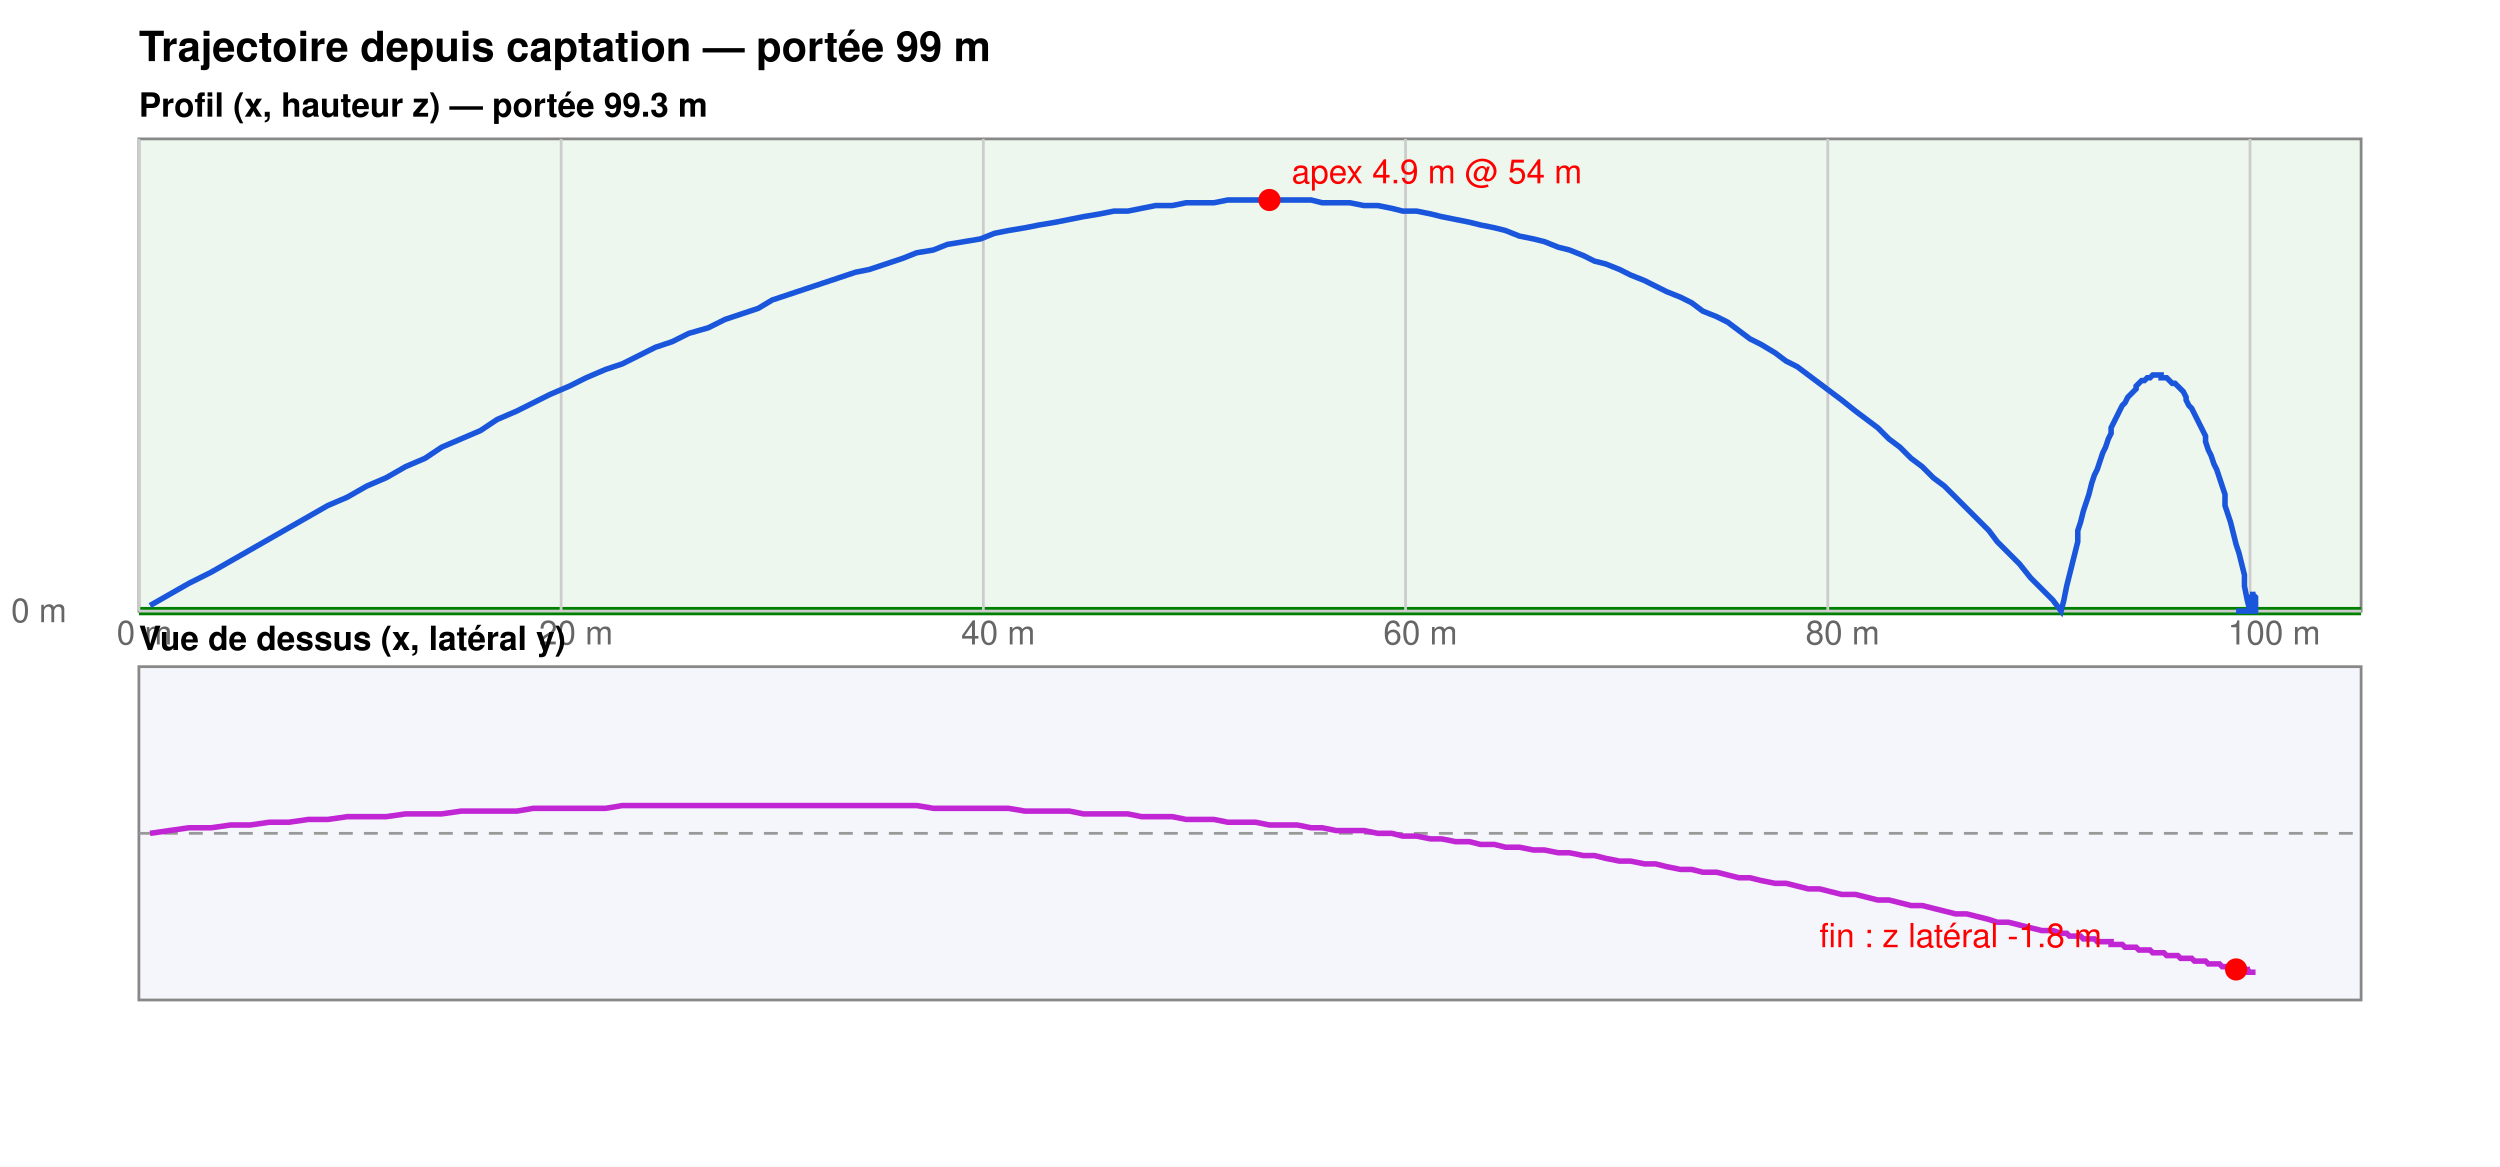
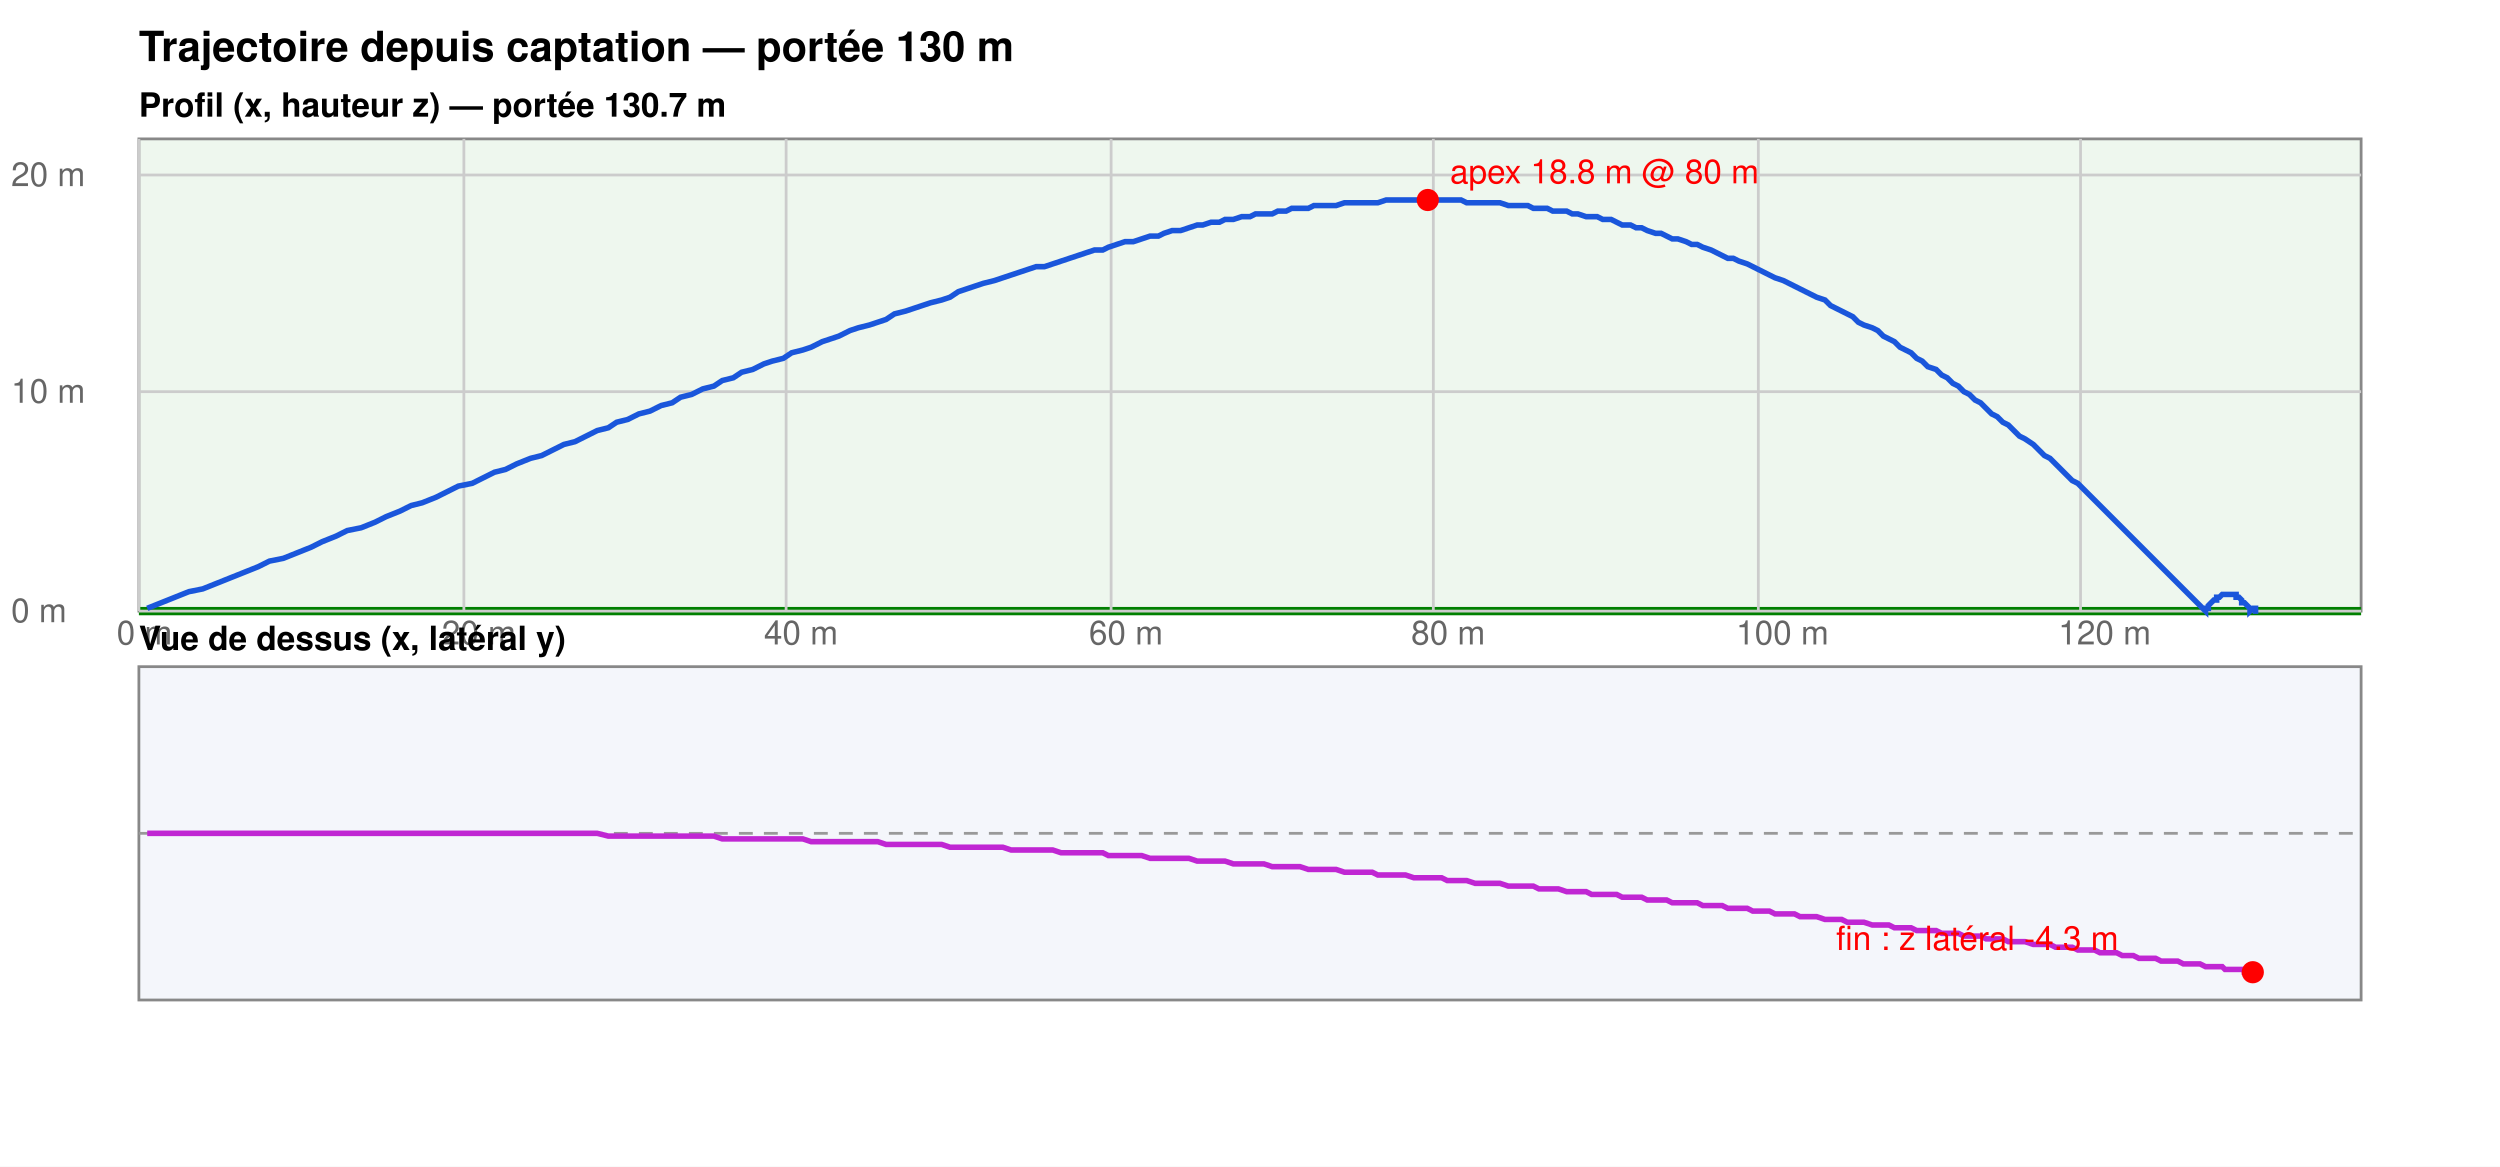
<svg xmlns="http://www.w3.org/2000/svg" width="900" height="420" font-family="Helvetica" font-size="12">
  <rect width="900" height="420" fill="white" />
-   <text x="50" y="22" font-size="15" font-weight="bold">Trajectoire depuis captation — portée 99 m</text>
+   <text x="50" y="22" font-size="15" font-weight="bold">Trajectoire depuis captation — portée 130 m</text>
  <rect x="50" y="50" width="800" height="170" fill="#eef7ee" stroke="#888" />
  <line x1="50" y1="220" x2="850" y2="220" stroke="green" stroke-width="3" />
  <line x1="50" y1="220" x2="50" y2="50" stroke="#ccc" />
  <text x="42" y="232" fill="#666">0 m</text>
-   <line x1="202" y1="220" x2="202" y2="50" stroke="#ccc" />
-   <text x="194" y="232" fill="#666">20 m</text>
-   <line x1="354" y1="220" x2="354" y2="50" stroke="#ccc" />
-   <text x="346" y="232" fill="#666">40 m</text>
-   <line x1="506" y1="220" x2="506" y2="50" stroke="#ccc" />
-   <text x="498" y="232" fill="#666">60 m</text>
-   <line x1="658" y1="220" x2="658" y2="50" stroke="#ccc" />
-   <text x="650" y="232" fill="#666">80 m</text>
-   <line x1="810" y1="220" x2="810" y2="50" stroke="#ccc" />
-   <text x="802" y="232" fill="#666">100 m</text>
+   <line x1="167" y1="220" x2="167" y2="50" stroke="#ccc" />
+   <text x="159" y="232" fill="#666">20 m</text>
+   <line x1="283" y1="220" x2="283" y2="50" stroke="#ccc" />
+   <text x="275" y="232" fill="#666">40 m</text>
+   <line x1="400" y1="220" x2="400" y2="50" stroke="#ccc" />
+   <text x="392" y="232" fill="#666">60 m</text>
+   <line x1="516" y1="220" x2="516" y2="50" stroke="#ccc" />
+   <text x="508" y="232" fill="#666">80 m</text>
+   <line x1="633" y1="220" x2="633" y2="50" stroke="#ccc" />
+   <text x="625" y="232" fill="#666">100 m</text>
+   <line x1="749" y1="220" x2="749" y2="50" stroke="#ccc" />
+   <text x="741" y="232" fill="#666">120 m</text>
  <line x1="50" y1="220" x2="850" y2="220" stroke="#ccc" />
  <text x="4" y="224" fill="#666">0 m</text>
-   <polyline fill="none" stroke="#1a56db" stroke-width="2" points="54,218 61,214 68,210 76,206 83,202 90,198 97,194 104,190 111,186 118,182 125,179 132,175 139,172 146,168 153,165 159,161 166,158 173,155 179,151 186,148 192,145 198,142 205,139 211,136 218,133 224,131 230,128 236,125 242,123 248,120 255,118 261,115 267,113 273,111 278,108 284,106 290,104 296,102 302,100 308,98 313,97 319,95 325,93 330,91 336,90 341,88 347,87 353,86 358,84 363,83 369,82 374,81 380,80 385,79 390,78 396,77 401,76 406,76 411,75 416,74 422,74 427,73 432,73 437,73 442,72 447,72 452,72 457,72 462,72 467,72 472,72 476,73 481,73 486,73 491,74 496,74 501,75 505,76 510,76 515,77 519,78 524,79 529,80 533,81 538,82 542,83 547,85 552,86 556,87 561,89 565,90 570,92 574,94 578,95 583,97 587,99 592,101 596,103 600,105 605,107 609,109 613,112 618,114 622,116 626,119 630,122 634,124 639,127 643,130 647,132 651,135 655,138 659,141 663,144 668,148 672,151 676,154 680,158 684,161 688,165 692,168 696,172 700,175 704,179 708,183 712,187 716,191 719,195 723,199 727,203 731,208 735,212 739,216 742,220 742,220 743,216 744,211 745,207 746,203 747,199 748,195 748,191 749,188 750,184 751,181 752,178 753,174 754,171 755,169 756,166 757,163 758,161 759,158 760,156 760,154 761,152 762,150 763,148 764,146 765,145 766,143 767,142 768,141 769,140 769,139 770,138 771,137 772,137 773,136 774,136 775,135 776,135 777,135 778,135 778,136 779,136 780,136 781,137 782,138 783,138 784,139 785,140 786,141 787,143 787,144 788,146 789,147 790,149 791,151 792,153 793,155 794,157 794,159 795,162 796,164 797,167 798,169 799,172 800,175 801,178 801,182 802,185 803,188 804,192 805,196 806,199 807,203 808,207 808,211 809,216 810,220 810,219 810,218 810,217 810,216 810,215 811,215 811,214 811,213 811,213 811,213 811,213 811,213 811,213 811,213 811,213 811,214 811,214 812,215 812,216 812,217 812,218 812,219 812,220 812,220 812,220 812,220 812,220 811,220 811,220 811,220 811,220 811,220 811,220 811,220 811,220 811,220 810,220 810,220 810,220 810,220 810,220 810,220 810,220 810,220 810,220 810,220 810,220 809,220 809,220 809,220 809,220 809,220 809,220 809,220 809,220 809,220 809,220 809,220 809,220 809,220 809,220 808,220 808,220 808,220 808,220 808,220 808,220 808,220 808,220 808,220 808,220 808,220 808,220 808,220 808,220 808,220 808,220 808,220 808,220 808,220 807,220 807,220 807,220 807,220 807,220 807,220 807,220 807,220 807,220 807,220 807,220 807,220 807,220 807,220 807,220 807,220 807,220 807,220 807,220 807,220 807,220 807,220 807,220 807,220 807,220 807,220 807,220 807,220 807,220 806,220 806,220 806,220 806,220 806,220 806,220 806,220 806,220 806,220 806,220 806,220 806,220 806,220 806,220 806,220 806,220 806,220 806,220 806,220 806,220 806,220 806,220 806,220 806,220 806,220 806,220 806,220 806,220 806,220 806,220 806,220 806,220 806,220 806,220 806,220 806,220 806,220 806,220 806,220 806,220 806,220 806,220 806,220 806,220 806,220 806,220 806,220 806,220 806,220 806,220 806,220 806,220 806,220 806,220 806,220 806,220 806,220 806,220 806,220 806,220 806,220 806,220 806,220 806,220 806,220 806,220 806,220 806,220 806,220 806,220 805,220 805,220 805,220 805,220 805,220 805,220 805,220 805,220 805,220 805,220 805,220 805,220 805,220 805,220 805,220 805,220 805,220 805,220 805,220 805,220 805,220 805,220 805,220 805,220 805,220 805,220 805,220 805,220 805,220 805,220 805,220 805,220 805,220 805,220 805,220 805,220 805,220 805,220 805,220 805,220 805,220 805,220 805,220 805,220 805,220 805,220 805,220 805,220 805,220 805,220 805,220 805,220 805,220 805,220 805,220 805,220 805,220 805,220 805,220 805,220 805,220 805,220 805,220 805,220 805,220 805,220 805,220 805,220 805,220 805,220 805,220 805,220 805,220 805,220 805,220 805,220 805,220 805,220 805,220 805,220 805,220 805,220 805,220 805,220 805,220 805,220 805,220 805,220 805,220 805,220 805,220 805,220 805,220 805,220 805,220 805,220 805,220 805,220 805,220 805,220 805,220 805,220 805,220 805,220 805,220 805,220 805,220 805,220 805,220 805,220 805,220 805,220 805,220 805,220 805,220 805,220 805,220 805,220 805,220 805,220 805,220 805,220 805,220 805,220 805,220 805,220 805,220 805,220 805,220 805,220 805,220 805,220 805,220 805,220 805,220 805,220 805,220 805,220 805,220 805,220 805,220 805,220 805,220 805,220 805,220 805,220 805,220 805,220 805,220 805,220 805,220 805,220 805,220 805,220 805,220 805,220 805,220 805,220 805,220 805,220 805,220 805,220 805,220 805,220 805,220 805,220 805,220 805,220 805,220 805,220 805,220 805,220 805,220 805,220 805,220 805,220 805,220 805,220 805,220 805,220 805,220 805,220 805,220 805,220 805,220 805,220 805,220 805,220 805,220 805,220 805,220 805,220 805,220 805,220 805,220 805,220 805,220 805,220 805,220 805,220 805,220 805,220 805,220 805,220 805,220 805,220 805,220 805,220 805,220 805,220 805,220 805,220 805,220 805,220 805,220 805,220 805,220 805,220 805,220 805,220 805,220 805,220 805,220 805,220 805,220 805,220 805,220 805,220 805,220 805,220 805,220 805,220 805,220 805,220 805,220 805,220 805,220 805,220 805,220 805,220 805,220 805,220 805,220 805,220 805,220 805,220 805,220 805,220 805,220 805,220 805,220 805,220 805,220 805,220 805,220 805,220 805,220 805,220 805,220 805,220 805,220 805,220 805,220 805,220 805,220 805,220 805,220 805,220 805,220 805,220 805,220 805,220 805,220 805,220 805,220 805,220 805,220 805,220 805,220 805,220 805,220 805,220 805,220 805,220 805,220 805,220 805,220 805,220 805,220 805,220 805,220 805,220 805,220 805,220 805,220 805,220 805,220 805,220 805,220 805,220 805,220 805,220 805,220 805,220 805,220 805,220 805,220 805,220 805,220 805,220 805,220 805,220 805,220 805,220 805,220 805,220 805,220 805,220 805,220 805,220 805,220 805,220 805,220 805,220 805,220 805,220 805,220 805,220 805,220 805,220 805,220 805,220 805,220 805,220 805,220 805,220 805,220 805,220 805,220 805,220 805,220 805,220 805,220 805,220 805,220 805,220 805,220 805,220 805,220 805,220 805,220 805,220 805,220 805,220 805,220 805,220 805,220 805,220 805,220 805,220 805,220 805,220 805,220 805,220 805,220 805,220 805,220 805,220 805,220 805,220 805,220 805,220 805,220 805,220 805,220 805,220 805,220 805,220 805,220 805,220 805,220 805,220 805,220 805,220 805,220 805,220 805,220 805,220 805,220 805,220 805,220 805,220 805,220 805,220 805,220 805,220 805,220 805,220 805,220 805,220 805,220 805,220 805,220 805,220 805,220 805,220 805,220 805,220 805,220 805,220 805,220 805,220 805,220 805,220 805,220 805,220 805,220 805,220 805,220 805,220 805,220 805,220 805,220 805,220 805,220 805,220 805,220 805,220 805,220 805,220 805,220 805,220 805,220 805,220 805,220 805,220 805,220 805,220 805,220 805,220 805,220 805,220 805,220 805,220 805,220 805,220 805,220 805,220 805,220 805,220 805,220 805,220 805,220 805,220 805,220 805,220 805,220 805,220 805,220 805,220 805,220 805,220 805,220 805,220 805,220 805,220 805,220 805,220 805,220 805,220 805,220 805,220 805,220 805,220 805,220 805,220 805,220 805,220 805,220 805,220 805,220 805,220 805,220 805,220 805,220 805,220 805,220 805,220 805,220 805,220 805,220 805,220 805,220 805,220 805,220 805,220 805,220 805,220 805,220 805,220 805,220 805,220 805,220 805,220 805,220 805,220 805,220 805,220 805,220 805,220 805,220 805,220 805,220 805,220 805,220 805,220 805,220 805,220 805,220 805,220 805,220 805,220 805,220 805,220 805,220 805,220 805,220 805,220 805,220 805,220 805,220 805,220 805,220 805,220 805,220 805,220 805,220 805,220 805,220 805,220 805,220 805,220 805,220 805,220 805,220 805,220 805,220 805,220 805,220 805,220 805,220 805,220 805,220 805,220 805,220 805,220 805,220 805,220 805,220 805,220 805,220 805,220 805,220 805,220 805,220 805,220 805,220 805,220 805,220 805,220 805,220 805,220 805,220 805,220 805,220 805,220 805,220 805,220 805,220 805,220 805,220 805,220 805,220 805,220 805,220 805,220 805,220 805,220 805,220 805,220 805,220 805,220 805,220 805,220 805,220 805,220 805,220 805,220 805,220 805,220 805,220 805,220 805,220 805,220 805,220 805,220 805,220 805,220 805,220 805,220 805,220 805,220 805,220 805,220 805,220 805,220 805,220 805,220 805,220 805,220 805,220 805,220 805,220 805,220 805,220 805,220 805,220 805,220 805,220 805,220 805,220 805,220 805,220 805,220 805,220 805,220 805,220 805,220 805,220 805,220 805,220 805,220 805,220 805,220 805,220 805,220 805,220 805,220 805,220 805,220 805,220 805,220 805,220 805,220 805,220 805,220 805,220 805,220 805,220 805,220 805,220 805,220 805,220 805,220 805,220 805,220 805,220 805,220 805,220 805,220 805,220 805,220 805,220 805,220 805,220 805,220 805,220 805,220 805,220 805,220 805,220 805,220 805,220 805,220 805,220 805,220 805,220 805,220 805,220 805,220 805,220 805,220 805,220 805,220 805,220 805,220 805,220 805,220 805,220 805,220 805,220 805,220 805,220 805,220 805,220 805,220 805,220 805,220 805,220 805,220 805,220 805,220 805,220 805,220 805,220 805,220 805,220 805,220 805,220 805,220 805,220 805,220 805,220 805,220 805,220 805,220 805,220 805,220 805,220 805,220 805,220 805,220 805,220 805,220 805,220 805,220 805,220 805,220 805,220 805,220 805,220 805,220 805,220 805,220 " />
-   <circle cx="457" cy="72" r="4" fill="red" />
-   <text x="465" y="66" fill="red">apex 4.9 m @ 54 m</text>
-   <text x="50" y="42" font-weight="bold">Profil (x, hauteur z) — portée 99.3 m</text>
+   <line x1="50" y1="141" x2="850" y2="141" stroke="#ccc" />
+   <text x="4" y="145" fill="#666">10 m</text>
+   <line x1="50" y1="63" x2="850" y2="63" stroke="#ccc" />
+   <text x="4" y="67" fill="#666">20 m</text>
+   <polyline fill="none" stroke="#1a56db" stroke-width="2" points="53,219 58,217 63,215 68,213 73,212 78,210 83,208 88,206 93,204 97,202 102,201 107,199 112,197 116,195 121,193 125,191 130,190 135,188 139,186 144,184 148,182 152,181 157,179 161,177 165,175 170,174 174,172 178,170 182,169 186,167 191,165 195,164 199,162 203,160 207,159 211,157 215,155 219,154 222,152 226,151 230,149 234,148 238,146 242,145 245,143 249,142 253,140 257,139 260,137 264,136 267,134 271,133 275,131 278,130 282,129 285,127 289,126 292,125 296,123 299,122 302,121 306,119 309,118 313,117 316,116 319,115 322,113 326,112 329,111 332,110 335,109 339,108 342,107 345,105 348,104 351,103 354,102 358,101 361,100 364,99 367,98 370,97 373,96 376,96 379,95 382,94 385,93 388,92 391,91 394,90 397,90 399,89 402,88 405,87 408,87 411,86 414,85 417,85 419,84 422,83 425,83 428,82 431,81 433,81 436,80 439,80 441,79 444,79 447,78 450,78 452,77 455,77 458,77 460,76 463,76 465,75 468,75 471,75 473,74 476,74 478,74 481,74 484,73 486,73 489,73 491,73 494,73 496,73 499,72 501,72 504,72 506,72 509,72 511,72 514,72 516,72 519,72 521,72 523,72 526,72 528,73 531,73 533,73 535,73 538,73 540,73 543,74 545,74 547,74 550,74 552,75 554,75 557,75 559,76 561,76 564,76 566,77 568,77 571,78 573,78 575,78 577,79 580,79 582,80 584,81 587,81 589,82 591,82 593,83 596,84 598,84 600,85 602,86 604,86 607,87 609,88 611,88 613,89 616,90 618,91 620,92 622,93 624,93 626,94 629,95 631,96 633,97 635,98 637,99 639,100 642,101 644,102 646,103 648,104 650,105 652,106 654,107 657,108 659,110 661,111 663,112 665,113 667,114 669,116 671,117 674,118 676,119 678,121 680,122 682,123 684,125 686,126 688,127 690,129 692,130 694,132 697,133 699,135 701,136 703,138 705,139 707,141 709,142 711,144 713,145 715,147 717,149 719,150 721,152 723,153 725,155 727,157 729,158 732,160 734,162 736,164 738,165 740,167 742,169 744,171 746,173 748,174 750,176 752,178 754,180 756,182 758,184 760,186 762,188 764,190 766,192 768,194 770,196 772,198 774,200 776,202 778,204 780,206 782,208 784,210 786,212 788,214 790,216 792,218 794,220 794,220 794,219 795,219 795,218 795,218 796,217 796,217 797,216 797,216 798,216 798,215 798,215 799,215 799,215 800,214 800,214 800,214 801,214 801,214 802,214 802,214 803,214 803,214 803,214 804,214 804,214 805,214 805,215 805,215 806,215 806,215 807,216 807,216 807,217 808,217 808,217 809,218 809,218 810,219 810,219 810,220 810,220 810,220 810,220 811,219 811,219 811,219 811,219 811,219 811,219 811,219 811,219 811,219 811,219 812,219 812,220 812,220 812,220 812,220 812,220 812,220 812,220 812,220 812,220 812,220 812,220 812,220 812,220 812,220 812,220 812,220 812,220 812,220 812,220 812,220 812,220 812,220 812,220 812,220 812,220 812,220 812,220 812,220 812,220 812,220 812,220 812,220 812,220 812,220 812,220 812,220 812,220 812,220 812,220 812,220 812,220 812,220 812,220 812,220 812,220 812,220 812,220 812,220 812,220 812,220 812,220 811,220 811,220 811,220 811,220 811,220 811,220 811,220 811,220 811,220 811,220 811,220 811,220 811,220 811,220 811,220 811,220 811,220 811,220 811,220 811,220 811,220 811,220 811,220 811,220 811,220 811,220 811,220 811,220 811,220 811,220 811,220 811,220 811,220 811,220 811,220 811,220 811,220 811,220 811,220 811,220 811,220 811,220 811,220 811,220 811,220 811,220 811,220 811,220 811,220 811,220 811,220 811,220 811,220 811,220 811,220 811,220 811,220 811,220 811,220 811,220 811,220 811,220 811,220 811,220 811,220 811,220 811,220 811,220 811,220 811,220 811,220 811,220 811,220 811,220 811,220 811,220 811,220 811,220 811,220 811,220 811,220 811,220 811,220 811,220 811,220 811,220 811,220 811,220 811,220 811,220 811,220 811,220 811,220 811,220 811,220 811,220 811,220 811,220 811,220 811,220 811,220 811,220 811,220 811,220 811,220 811,220 811,220 811,220 811,220 811,220 811,220 811,220 811,220 811,220 811,220 811,220 811,220 811,220 811,220 811,220 811,220 811,220 811,220 811,220 811,220 811,220 811,220 811,220 811,220 811,220 811,220 811,220 811,220 811,220 811,220 811,220 811,220 811,220 811,220 811,220 811,220 811,220 811,220 811,220 811,220 811,220 811,220 811,220 811,220 811,220 811,220 811,220 811,220 811,220 811,220 811,220 811,220 811,220 811,220 811,220 811,220 811,220 811,220 811,220 811,220 811,220 811,220 811,220 811,220 811,220 811,220 811,220 811,220 811,220 811,220 811,220 811,220 811,220 811,220 811,220 811,220 811,220 811,220 811,220 811,220 811,220 811,220 811,220 811,220 811,220 811,220 811,220 811,220 811,220 811,220 811,220 811,220 811,220 811,220 811,220 811,220 811,220 811,220 811,220 811,220 811,220 811,220 811,220 811,220 811,220 811,220 811,220 811,220 811,220 811,220 811,220 811,220 811,220 811,220 811,220 811,220 811,220 811,220 811,220 811,220 811,220 811,220 811,220 811,220 811,220 811,220 811,220 811,220 811,220 811,220 811,220 811,220 811,220 811,220 811,220 811,220 811,220 811,220 811,220 811,220 811,220 811,220 811,220 811,220 811,220 811,220 811,220 811,220 811,220 811,220 811,220 811,220 811,220 811,220 811,220 811,220 811,220 811,220 811,220 811,220 811,220 811,220 811,220 811,220 811,220 811,220 811,220 811,220 811,220 811,220 811,220 811,220 811,220 811,220 811,220 811,220 811,220 811,220 811,220 811,220 811,220 811,220 811,220 811,220 811,220 811,220 811,220 811,220 811,220 811,220 811,220 811,220 811,220 811,220 811,220 811,220 811,220 811,220 811,220 811,220 811,220 811,220 811,220 811,220 811,220 811,220 811,220 811,220 811,220 811,220 811,220 811,220 811,220 811,220 811,220 811,220 811,220 811,220 811,220 811,220 811,220 811,220 811,220 811,220 811,220 811,220 811,220 811,220 811,220 811,220 811,220 811,220 811,220 811,220 811,220 811,220 811,220 811,220 811,220 811,220 811,220 811,220 811,220 811,220 811,220 811,220 811,220 811,220 811,220 811,220 811,220 811,220 811,220 811,220 811,220 811,220 811,220 811,220 811,220 811,220 811,220 811,220 811,220 811,220 811,220 811,220 811,220 811,220 811,220 811,220 811,220 811,220 811,220 811,220 811,220 811,220 811,220 811,220 811,220 811,220 811,220 811,220 811,220 811,220 811,220 811,220 811,220 811,220 811,220 811,220 811,220 811,220 811,220 811,220 811,220 811,220 811,220 811,220 811,220 811,220 811,220 811,220 811,220 811,220 811,220 811,220 811,220 811,220 811,220 811,220 811,220 811,220 811,220 811,220 811,220 811,220 811,220 811,220 811,220 811,220 811,220 811,220 811,220 811,220 811,220 811,220 811,220 811,220 811,220 811,220 811,220 811,220 811,220 811,220 811,220 811,220 811,220 811,220 811,220 811,220 811,220 811,220 811,220 811,220 811,220 811,220 811,220 811,220 811,220 811,220 811,220 811,220 811,220 811,220 811,220 811,220 811,220 811,220 811,220 811,220 811,220 811,220 811,220 811,220 811,220 811,220 811,220 811,220 811,220 811,220 811,220 811,220 811,220 811,220 811,220 811,220 811,220 811,220 811,220 811,220 811,220 811,220 811,220 811,220 811,220 811,220 811,220 811,220 811,220 811,220 811,220 811,220 811,220 811,220 811,220 811,220 811,220 811,220 811,220 811,220 811,220 811,220 811,220 811,220 811,220 811,220 811,220 811,220 811,220 811,220 811,220 811,220 811,220 811,220 811,220 811,220 811,220 811,220 811,220 811,220 811,220 811,220 811,220 811,220 811,220 811,220 811,220 811,220 811,220 811,220 811,220 811,220 811,220 811,220 811,220 811,220 811,220 811,220 811,220 811,220 811,220 811,220 811,220 811,220 811,220 811,220 811,220 811,220 811,220 811,220 811,220 811,220 811,220 811,220 811,220 811,220 811,220 811,220 811,220 811,220 811,220 811,220 811,220 811,220 811,220 811,220 811,220 811,220 811,220 811,220 811,220 811,220 811,220 811,220 811,220 811,220 811,220 811,220 811,220 811,220 811,220 811,220 811,220 811,220 811,220 811,220 811,220 811,220 811,220 811,220 811,220 811,220 811,220 811,220 811,220 811,220 811,220 811,220 811,220 811,220 811,220 811,220 811,220 811,220 811,220 811,220 811,220 811,220 811,220 811,220 811,220 811,220 811,220 811,220 811,220 811,220 811,220 811,220 811,220 811,220 811,220 811,220 811,220 811,220 811,220 811,220 811,220 811,220 811,220 811,220 811,220 811,220 811,220 811,220 811,220 811,220 811,220 811,220 811,220 811,220 811,220 811,220 811,220 811,220 811,220 811,220 811,220 811,220 811,220 811,220 811,220 811,220 811,220 811,220 811,220 811,220 811,220 811,220 811,220 811,220 811,220 811,220 811,220 811,220 811,220 811,220 811,220 811,220 811,220 811,220 811,220 811,220 811,220 811,220 811,220 811,220 811,220 811,220 811,220 811,220 811,220 811,220 811,220 811,220 811,220 811,220 811,220 811,220 811,220 811,220 811,220 811,220 811,220 811,220 811,220 811,220 811,220 811,220 811,220 811,220 811,220 811,220 811,220 811,220 811,220 811,220 811,220 811,220 811,220 811,220 811,220 811,220 811,220 811,220 811,220 811,220 811,220 811,220 811,220 811,220 811,220 811,220 811,220 811,220 811,220 811,220 811,220 811,220 811,220 811,220 811,220 811,220 811,220 811,220 811,220 811,220 811,220 811,220 811,220 811,220 811,220 811,220 811,220 811,220 811,220 811,220 811,220 811,220 811,220 811,220 811,220 811,220 811,220 811,220 811,220 811,220 811,220 811,220 811,220 811,220 811,220 811,220 811,220 811,220 811,220 811,220 811,220 811,220 811,220 811,220 811,220 811,220 811,220 811,220 811,220 811,220 811,220 811,220 811,220 811,220 811,220 811,220 811,220 811,220 811,220 811,220 811,220 811,220 811,220 811,220 811,220 811,220 811,220 811,220 811,220 811,220 811,220 811,220 811,220 811,220 811,220 811,220 811,220 811,220 811,220 811,220 811,220 811,220 811,220 811,220 811,220 811,220 811,220 811,220 811,220 811,220 811,220 811,220 811,220 811,220 811,220 811,220 811,220 811,220 811,220 811,220 811,220 811,220 811,220 811,220 811,220 811,220 811,220 811,220 811,220 811,220 811,220 811,220 811,220 811,220 811,220 811,220 811,220 811,220 811,220 811,220 811,220 811,220 " />
+   <circle cx="514" cy="72" r="4" fill="red" />
+   <text x="522" y="66" fill="red">apex 18.8 m @ 80 m</text>
+   <text x="50" y="42" font-weight="bold">Profil (x, hauteur z) — portée 130.7 m</text>
  <rect x="50" y="240" width="800" height="120" fill="#f4f6fb" stroke="#888" />
  <line x1="50" y1="300" x2="850" y2="300" stroke="#999" stroke-dasharray="5,4" />
-   <polyline fill="none" stroke="#c026d3" stroke-width="2" points="54,300 61,299 68,298 76,298 83,297 90,297 97,296 104,296 111,295 118,295 125,294 132,294 139,294 146,293 153,293 159,293 166,292 173,292 179,292 186,292 192,291 198,291 205,291 211,291 218,291 224,290 230,290 236,290 242,290 248,290 255,290 261,290 267,290 273,290 278,290 284,290 290,290 296,290 302,290 308,290 313,290 319,290 325,290 330,290 336,291 341,291 347,291 353,291 358,291 363,291 369,292 374,292 380,292 385,292 390,293 396,293 401,293 406,293 411,294 416,294 422,294 427,295 432,295 437,295 442,296 447,296 452,296 457,297 462,297 467,297 472,298 476,298 481,299 486,299 491,299 496,300 501,300 505,301 510,301 515,302 519,302 524,303 529,303 533,304 538,304 542,305 547,305 552,306 556,306 561,307 565,307 570,308 574,308 578,309 583,310 587,310 592,311 596,311 600,312 605,313 609,313 613,314 618,314 622,315 626,316 630,316 634,317 639,318 643,318 647,319 651,320 655,320 659,321 663,322 668,322 672,323 676,324 680,324 684,325 688,326 692,326 696,327 700,328 704,329 708,329 712,330 716,331 719,332 723,332 727,333 731,334 735,335 739,335 742,336 742,336 743,336 744,336 745,337 746,337 747,337 748,337 748,337 749,337 750,338 751,338 752,338 753,338 754,338 755,339 756,339 757,339 758,339 759,339 760,339 760,340 761,340 762,340 763,340 764,340 765,341 766,341 767,341 768,341 769,341 769,341 770,342 771,342 772,342 773,342 774,342 775,343 776,343 777,343 778,343 778,343 779,343 780,344 781,344 782,344 783,344 784,344 785,345 786,345 787,345 787,345 788,345 789,345 790,346 791,346 792,346 793,346 794,346 794,346 795,347 796,347 797,347 798,347 799,347 800,348 801,348 801,348 802,348 803,348 804,348 805,349 806,349 807,349 808,349 808,349 809,349 810,350 810,350 810,350 810,350 810,350 810,350 811,350 811,350 811,350 811,350 811,350 811,350 811,350 811,350 811,350 811,350 811,350 811,350 812,350 812,350 812,350 812,350 812,350 812,350 812,350 812,350 812,350 812,350 811,350 811,350 811,350 811,350 811,350 811,350 811,350 811,350 811,350 810,350 810,350 810,350 810,350 810,350 810,350 810,350 810,350 810,350 810,350 810,350 809,350 809,349 809,349 809,349 809,349 809,349 809,349 809,349 809,349 809,349 809,349 809,349 809,349 809,349 808,349 808,349 808,349 808,349 808,349 808,349 808,349 808,349 808,349 808,349 808,349 808,349 808,349 808,349 808,349 808,349 808,349 808,349 808,349 807,349 807,349 807,349 807,349 807,349 807,349 807,349 807,349 807,349 807,349 807,349 807,349 807,349 807,349 807,349 807,349 807,349 807,349 807,349 807,349 807,349 807,349 807,349 807,349 807,349 807,349 807,349 807,349 807,349 806,349 806,349 806,349 806,349 806,349 806,349 806,349 806,349 806,349 806,349 806,349 806,349 806,349 806,349 806,349 806,349 806,349 806,349 806,349 806,349 806,349 806,349 806,349 806,349 806,349 806,349 806,349 806,349 806,349 806,349 806,349 806,349 806,349 806,349 806,349 806,349 806,349 806,349 806,349 806,349 806,349 806,349 806,349 806,349 806,349 806,349 806,349 806,349 806,349 806,349 806,349 806,349 806,349 806,349 806,349 806,349 806,349 806,349 806,349 806,349 806,349 806,349 806,349 806,349 806,349 806,349 806,349 806,349 806,349 806,349 805,349 805,349 805,349 805,349 805,349 805,349 805,349 805,349 805,349 805,349 805,349 805,349 805,349 805,349 805,349 805,349 805,349 805,349 805,349 805,349 805,349 805,349 805,349 805,349 805,349 805,349 805,349 805,349 805,349 805,349 805,349 805,349 805,349 805,349 805,349 805,349 805,349 805,349 805,349 805,349 805,349 805,349 805,349 805,349 805,349 805,349 805,349 805,349 805,349 805,349 805,349 805,349 805,349 805,349 805,349 805,349 805,349 805,349 805,349 805,349 805,349 805,349 805,349 805,349 805,349 805,349 805,349 805,349 805,349 805,349 805,349 805,349 805,349 805,349 805,349 805,349 805,349 805,349 805,349 805,349 805,349 805,349 805,349 805,349 805,349 805,349 805,349 805,349 805,349 805,349 805,349 805,349 805,349 805,349 805,349 805,349 805,349 805,349 805,349 805,349 805,349 805,349 805,349 805,349 805,349 805,349 805,349 805,349 805,349 805,349 805,349 805,349 805,349 805,349 805,349 805,349 805,349 805,349 805,349 805,349 805,349 805,349 805,349 805,349 805,349 805,349 805,349 805,349 805,349 805,349 805,349 805,349 805,349 805,349 805,349 805,349 805,349 805,349 805,349 805,349 805,349 805,349 805,349 805,349 805,349 805,349 805,349 805,349 805,349 805,349 805,349 805,349 805,349 805,349 805,349 805,349 805,349 805,349 805,349 805,349 805,349 805,349 805,349 805,349 805,349 805,349 805,349 805,349 805,349 805,349 805,349 805,349 805,349 805,349 805,349 805,349 805,349 805,349 805,349 805,349 805,349 805,349 805,349 805,349 805,349 805,349 805,349 805,349 805,349 805,349 805,349 805,349 805,349 805,349 805,349 805,349 805,349 805,349 805,349 805,349 805,349 805,349 805,349 805,349 805,349 805,349 805,349 805,349 805,349 805,349 805,349 805,349 805,349 805,349 805,349 805,349 805,349 805,349 805,349 805,349 805,349 805,349 805,349 805,349 805,349 805,349 805,349 805,349 805,349 805,349 805,349 805,349 805,349 805,349 805,349 805,349 805,349 805,349 805,349 805,349 805,349 805,349 805,349 805,349 805,349 805,349 805,349 805,349 805,349 805,349 805,349 805,349 805,349 805,349 805,349 805,349 805,349 805,349 805,349 805,349 805,349 805,349 805,349 805,349 805,349 805,349 805,349 805,349 805,349 805,349 805,349 805,349 805,349 805,349 805,349 805,349 805,349 805,349 805,349 805,349 805,349 805,349 805,349 805,349 805,349 805,349 805,349 805,349 805,349 805,349 805,349 805,349 805,349 805,349 805,349 805,349 805,349 805,349 805,349 805,349 805,349 805,349 805,349 805,349 805,349 805,349 805,349 805,349 805,349 805,349 805,349 805,349 805,349 805,349 805,349 805,349 805,349 805,349 805,349 805,349 805,349 805,349 805,349 805,349 805,349 805,349 805,349 805,349 805,349 805,349 805,349 805,349 805,349 805,349 805,349 805,349 805,349 805,349 805,349 805,349 805,349 805,349 805,349 805,349 805,349 805,349 805,349 805,349 805,349 805,349 805,349 805,349 805,349 805,349 805,349 805,349 805,349 805,349 805,349 805,349 805,349 805,349 805,349 805,349 805,349 805,349 805,349 805,349 805,349 805,349 805,349 805,349 805,349 805,349 805,349 805,349 805,349 805,349 805,349 805,349 805,349 805,349 805,349 805,349 805,349 805,349 805,349 805,349 805,349 805,349 805,349 805,349 805,349 805,349 805,349 805,349 805,349 805,349 805,349 805,349 805,349 805,349 805,349 805,349 805,349 805,349 805,349 805,349 805,349 805,349 805,349 805,349 805,349 805,349 805,349 805,349 805,349 805,349 805,349 805,349 805,349 805,349 805,349 805,349 805,349 805,349 805,349 805,349 805,349 805,349 805,349 805,349 805,349 805,349 805,349 805,349 805,349 805,349 805,349 805,349 805,349 805,349 805,349 805,349 805,349 805,349 805,349 805,349 805,349 805,349 805,349 805,349 805,349 805,349 805,349 805,349 805,349 805,349 805,349 805,349 805,349 805,349 805,349 805,349 805,349 805,349 805,349 805,349 805,349 805,349 805,349 805,349 805,349 805,349 805,349 805,349 805,349 805,349 805,349 805,349 805,349 805,349 805,349 805,349 805,349 805,349 805,349 805,349 805,349 805,349 805,349 805,349 805,349 805,349 805,349 805,349 805,349 805,349 805,349 805,349 805,349 805,349 805,349 805,349 805,349 805,349 805,349 805,349 805,349 805,349 805,349 805,349 805,349 805,349 805,349 805,349 805,349 805,349 805,349 805,349 805,349 805,349 805,349 805,349 805,349 805,349 805,349 805,349 805,349 805,349 805,349 805,349 805,349 805,349 805,349 805,349 805,349 805,349 805,349 805,349 805,349 805,349 805,349 805,349 805,349 805,349 805,349 805,349 805,349 805,349 805,349 805,349 805,349 805,349 805,349 805,349 805,349 805,349 805,349 805,349 805,349 805,349 805,349 805,349 805,349 805,349 805,349 805,349 805,349 805,349 805,349 805,349 805,349 805,349 805,349 805,349 805,349 805,349 805,349 805,349 805,349 805,349 805,349 805,349 805,349 805,349 805,349 805,349 805,349 805,349 805,349 805,349 805,349 805,349 805,349 805,349 805,349 805,349 805,349 805,349 805,349 805,349 805,349 805,349 805,349 805,349 805,349 805,349 805,349 805,349 805,349 805,349 805,349 805,349 805,349 805,349 805,349 805,349 805,349 805,349 805,349 805,349 805,349 805,349 805,349 805,349 805,349 805,349 805,349 805,349 805,349 805,349 805,349 805,349 805,349 805,349 805,349 805,349 805,349 805,349 805,349 805,349 805,349 805,349 805,349 805,349 805,349 805,349 805,349 805,349 805,349 805,349 805,349 805,349 805,349 805,349 805,349 805,349 805,349 805,349 805,349 805,349 805,349 805,349 805,349 805,349 805,349 805,349 805,349 805,349 805,349 805,349 805,349 805,349 805,349 805,349 805,349 805,349 805,349 805,349 805,349 805,349 805,349 805,349 805,349 805,349 805,349 805,349 805,349 805,349 805,349 805,349 805,349 805,349 805,349 805,349 805,349 805,349 805,349 805,349 805,349 805,349 805,349 805,349 805,349 805,349 805,349 805,349 805,349 805,349 805,349 805,349 805,349 805,349 805,349 805,349 805,349 805,349 805,349 805,349 805,349 805,349 805,349 805,349 805,349 805,349 805,349 805,349 805,349 805,349 805,349 805,349 805,349 805,349 805,349 805,349 805,349 805,349 805,349 805,349 805,349 805,349 805,349 805,349 " />
-   <circle cx="805" cy="349" r="4" fill="red" />
-   <text x="655" y="341" fill="red">fin : z latéral -1.8 m</text>
+   <polyline fill="none" stroke="#c026d3" stroke-width="2" points="53,300 58,300 63,300 68,300 73,300 78,300 83,300 88,300 93,300 97,300 102,300 107,300 112,300 116,300 121,300 125,300 130,300 135,300 139,300 144,300 148,300 152,300 157,300 161,300 165,300 170,300 174,300 178,300 182,300 186,300 191,300 195,300 199,300 203,300 207,300 211,300 215,300 219,301 222,301 226,301 230,301 234,301 238,301 242,301 245,301 249,301 253,301 257,301 260,302 264,302 267,302 271,302 275,302 278,302 282,302 285,302 289,302 292,303 296,303 299,303 302,303 306,303 309,303 313,303 316,303 319,304 322,304 326,304 329,304 332,304 335,304 339,304 342,305 345,305 348,305 351,305 354,305 358,305 361,305 364,306 367,306 370,306 373,306 376,306 379,306 382,307 385,307 388,307 391,307 394,307 397,307 399,308 402,308 405,308 408,308 411,308 414,309 417,309 419,309 422,309 425,309 428,309 431,310 433,310 436,310 439,310 441,310 444,311 447,311 450,311 452,311 455,311 458,312 460,312 463,312 465,312 468,312 471,313 473,313 476,313 478,313 481,313 484,314 486,314 489,314 491,314 494,314 496,315 499,315 501,315 504,315 506,315 509,316 511,316 514,316 516,316 519,316 521,317 523,317 526,317 528,317 531,318 533,318 535,318 538,318 540,318 543,319 545,319 547,319 550,319 552,319 554,320 557,320 559,320 561,320 564,321 566,321 568,321 571,321 573,322 575,322 577,322 580,322 582,322 584,323 587,323 589,323 591,323 593,324 596,324 598,324 600,324 602,325 604,325 607,325 609,325 611,325 613,326 616,326 618,326 620,326 622,327 624,327 626,327 629,327 631,328 633,328 635,328 637,328 639,329 642,329 644,329 646,329 648,330 650,330 652,330 654,330 657,331 659,331 661,331 663,331 665,332 667,332 669,332 671,332 674,333 676,333 678,333 680,333 682,334 684,334 686,334 688,334 690,335 692,335 694,335 697,335 699,336 701,336 703,336 705,336 707,337 709,337 711,337 713,337 715,338 717,338 719,338 721,338 723,339 725,339 727,339 729,339 732,340 734,340 736,340 738,340 740,341 742,341 744,341 746,341 748,342 750,342 752,342 754,342 756,343 758,343 760,343 762,343 764,344 766,344 768,344 770,345 772,345 774,345 776,345 778,346 780,346 782,346 784,346 786,347 788,347 790,347 792,347 794,348 794,348 794,348 795,348 795,348 795,348 796,348 796,348 797,348 797,348 798,348 798,348 798,348 799,348 799,348 800,348 800,348 800,348 801,349 801,349 802,349 802,349 803,349 803,349 803,349 804,349 804,349 805,349 805,349 805,349 806,349 806,349 807,349 807,349 807,349 808,349 808,350 809,350 809,350 810,350 810,350 810,350 810,350 810,350 810,350 811,350 811,350 811,350 811,350 811,350 811,350 811,350 811,350 811,350 811,350 812,350 812,350 812,350 812,350 812,350 812,350 812,350 812,350 812,350 812,350 812,350 812,350 812,350 812,350 812,350 812,350 812,350 812,350 812,350 812,350 812,350 812,350 812,350 812,350 812,350 812,350 812,350 812,350 812,350 812,350 812,350 812,350 812,350 812,350 812,350 812,350 812,350 812,350 812,350 812,350 812,350 812,350 812,350 812,350 812,350 812,350 812,350 812,350 812,350 812,350 812,350 812,350 811,350 811,350 811,350 811,350 811,350 811,350 811,350 811,350 811,350 811,350 811,350 811,350 811,350 811,350 811,350 811,350 811,350 811,350 811,350 811,350 811,350 811,350 811,350 811,350 811,350 811,350 811,350 811,350 811,350 811,350 811,350 811,350 811,350 811,350 811,350 811,350 811,350 811,350 811,350 811,350 811,350 811,350 811,350 811,350 811,350 811,350 811,350 811,350 811,350 811,350 811,350 811,350 811,350 811,350 811,350 811,350 811,350 811,350 811,350 811,350 811,350 811,350 811,350 811,350 811,350 811,350 811,350 811,350 811,350 811,350 811,350 811,350 811,350 811,350 811,350 811,350 811,350 811,350 811,350 811,350 811,350 811,350 811,350 811,350 811,350 811,350 811,350 811,350 811,350 811,350 811,350 811,350 811,350 811,350 811,350 811,350 811,350 811,350 811,350 811,350 811,350 811,350 811,350 811,350 811,350 811,350 811,350 811,350 811,350 811,350 811,350 811,350 811,350 811,350 811,350 811,350 811,350 811,350 811,350 811,350 811,350 811,350 811,350 811,350 811,350 811,350 811,350 811,350 811,350 811,350 811,350 811,350 811,350 811,350 811,350 811,350 811,350 811,350 811,350 811,350 811,350 811,350 811,350 811,350 811,350 811,350 811,350 811,350 811,350 811,350 811,350 811,350 811,350 811,350 811,350 811,350 811,350 811,350 811,350 811,350 811,350 811,350 811,350 811,350 811,350 811,350 811,350 811,350 811,350 811,350 811,350 811,350 811,350 811,350 811,350 811,350 811,350 811,350 811,350 811,350 811,350 811,350 811,350 811,350 811,350 811,350 811,350 811,350 811,350 811,350 811,350 811,350 811,350 811,350 811,350 811,350 811,350 811,350 811,350 811,350 811,350 811,350 811,350 811,350 811,350 811,350 811,350 811,350 811,350 811,350 811,350 811,350 811,350 811,350 811,350 811,350 811,350 811,350 811,350 811,350 811,350 811,350 811,350 811,350 811,350 811,350 811,350 811,350 811,350 811,350 811,350 811,350 811,350 811,350 811,350 811,350 811,350 811,350 811,350 811,350 811,350 811,350 811,350 811,350 811,350 811,350 811,350 811,350 811,350 811,350 811,350 811,350 811,350 811,350 811,350 811,350 811,350 811,350 811,350 811,350 811,350 811,350 811,350 811,350 811,350 811,350 811,350 811,350 811,350 811,350 811,350 811,350 811,350 811,350 811,350 811,350 811,350 811,350 811,350 811,350 811,350 811,350 811,350 811,350 811,350 811,350 811,350 811,350 811,350 811,350 811,350 811,350 811,350 811,350 811,350 811,350 811,350 811,350 811,350 811,350 811,350 811,350 811,350 811,350 811,350 811,350 811,350 811,350 811,350 811,350 811,350 811,350 811,350 811,350 811,350 811,350 811,350 811,350 811,350 811,350 811,350 811,350 811,350 811,350 811,350 811,350 811,350 811,350 811,350 811,350 811,350 811,350 811,350 811,350 811,350 811,350 811,350 811,350 811,350 811,350 811,350 811,350 811,350 811,350 811,350 811,350 811,350 811,350 811,350 811,350 811,350 811,350 811,350 811,350 811,350 811,350 811,350 811,350 811,350 811,350 811,350 811,350 811,350 811,350 811,350 811,350 811,350 811,350 811,350 811,350 811,350 811,350 811,350 811,350 811,350 811,350 811,350 811,350 811,350 811,350 811,350 811,350 811,350 811,350 811,350 811,350 811,350 811,350 811,350 811,350 811,350 811,350 811,350 811,350 811,350 811,350 811,350 811,350 811,350 811,350 811,350 811,350 811,350 811,350 811,350 811,350 811,350 811,350 811,350 811,350 811,350 811,350 811,350 811,350 811,350 811,350 811,350 811,350 811,350 811,350 811,350 811,350 811,350 811,350 811,350 811,350 811,350 811,350 811,350 811,350 811,350 811,350 811,350 811,350 811,350 811,350 811,350 811,350 811,350 811,350 811,350 811,350 811,350 811,350 811,350 811,350 811,350 811,350 811,350 811,350 811,350 811,350 811,350 811,350 811,350 811,350 811,350 811,350 811,350 811,350 811,350 811,350 811,350 811,350 811,350 811,350 811,350 811,350 811,350 811,350 811,350 811,350 811,350 811,350 811,350 811,350 811,350 811,350 811,350 811,350 811,350 811,350 811,350 811,350 811,350 811,350 811,350 811,350 811,350 811,350 811,350 811,350 811,350 811,350 811,350 811,350 811,350 811,350 811,350 811,350 811,350 811,350 811,350 811,350 811,350 811,350 811,350 811,350 811,350 811,350 811,350 811,350 811,350 811,350 811,350 811,350 811,350 811,350 811,350 811,350 811,350 811,350 811,350 811,350 811,350 811,350 811,350 811,350 811,350 811,350 811,350 811,350 811,350 811,350 811,350 811,350 811,350 811,350 811,350 811,350 811,350 811,350 811,350 811,350 811,350 811,350 811,350 811,350 811,350 811,350 811,350 811,350 811,350 811,350 811,350 811,350 811,350 811,350 811,350 811,350 811,350 811,350 811,350 811,350 811,350 811,350 811,350 811,350 811,350 811,350 811,350 811,350 811,350 811,350 811,350 811,350 811,350 811,350 811,350 811,350 811,350 811,350 811,350 811,350 811,350 811,350 811,350 811,350 811,350 811,350 811,350 811,350 811,350 811,350 811,350 811,350 811,350 811,350 811,350 811,350 811,350 811,350 811,350 811,350 811,350 811,350 811,350 811,350 811,350 811,350 811,350 811,350 811,350 811,350 811,350 811,350 811,350 811,350 811,350 811,350 811,350 811,350 811,350 811,350 811,350 811,350 811,350 811,350 811,350 811,350 811,350 811,350 811,350 811,350 811,350 811,350 811,350 811,350 811,350 811,350 811,350 811,350 811,350 811,350 811,350 811,350 811,350 811,350 811,350 811,350 811,350 811,350 811,350 811,350 811,350 811,350 811,350 811,350 811,350 811,350 811,350 811,350 811,350 811,350 811,350 811,350 811,350 811,350 811,350 811,350 811,350 811,350 811,350 811,350 811,350 811,350 811,350 811,350 811,350 811,350 811,350 811,350 811,350 811,350 811,350 811,350 811,350 811,350 811,350 811,350 811,350 811,350 811,350 811,350 811,350 811,350 811,350 811,350 811,350 811,350 811,350 811,350 811,350 811,350 811,350 811,350 811,350 811,350 811,350 811,350 811,350 811,350 811,350 811,350 811,350 811,350 811,350 811,350 811,350 811,350 811,350 811,350 811,350 811,350 811,350 811,350 811,350 811,350 811,350 811,350 811,350 811,350 811,350 811,350 811,350 811,350 811,350 811,350 811,350 811,350 811,350 811,350 811,350 811,350 811,350 811,350 811,350 811,350 811,350 811,350 811,350 811,350 811,350 811,350 811,350 811,350 811,350 811,350 811,350 811,350 811,350 811,350 811,350 811,350 811,350 811,350 811,350 811,350 811,350 811,350 811,350 811,350 811,350 811,350 811,350 811,350 811,350 811,350 811,350 811,350 811,350 811,350 811,350 811,350 811,350 811,350 811,350 811,350 811,350 811,350 811,350 811,350 811,350 811,350 811,350 811,350 811,350 811,350 811,350 811,350 811,350 811,350 811,350 811,350 811,350 811,350 811,350 811,350 811,350 811,350 811,350 811,350 811,350 811,350 811,350 811,350 811,350 811,350 811,350 811,350 811,350 811,350 811,350 811,350 811,350 811,350 811,350 811,350 811,350 811,350 811,350 811,350 811,350 811,350 811,350 811,350 811,350 811,350 811,350 811,350 811,350 811,350 811,350 811,350 811,350 811,350 811,350 811,350 811,350 811,350 811,350 811,350 811,350 " />
+   <circle cx="811" cy="350" r="4" fill="red" />
+   <text x="661" y="342" fill="red">fin : z latéral -4.3 m</text>
  <text x="50" y="234" font-weight="bold">Vue de dessus (x, latéral y)</text>
</svg>
